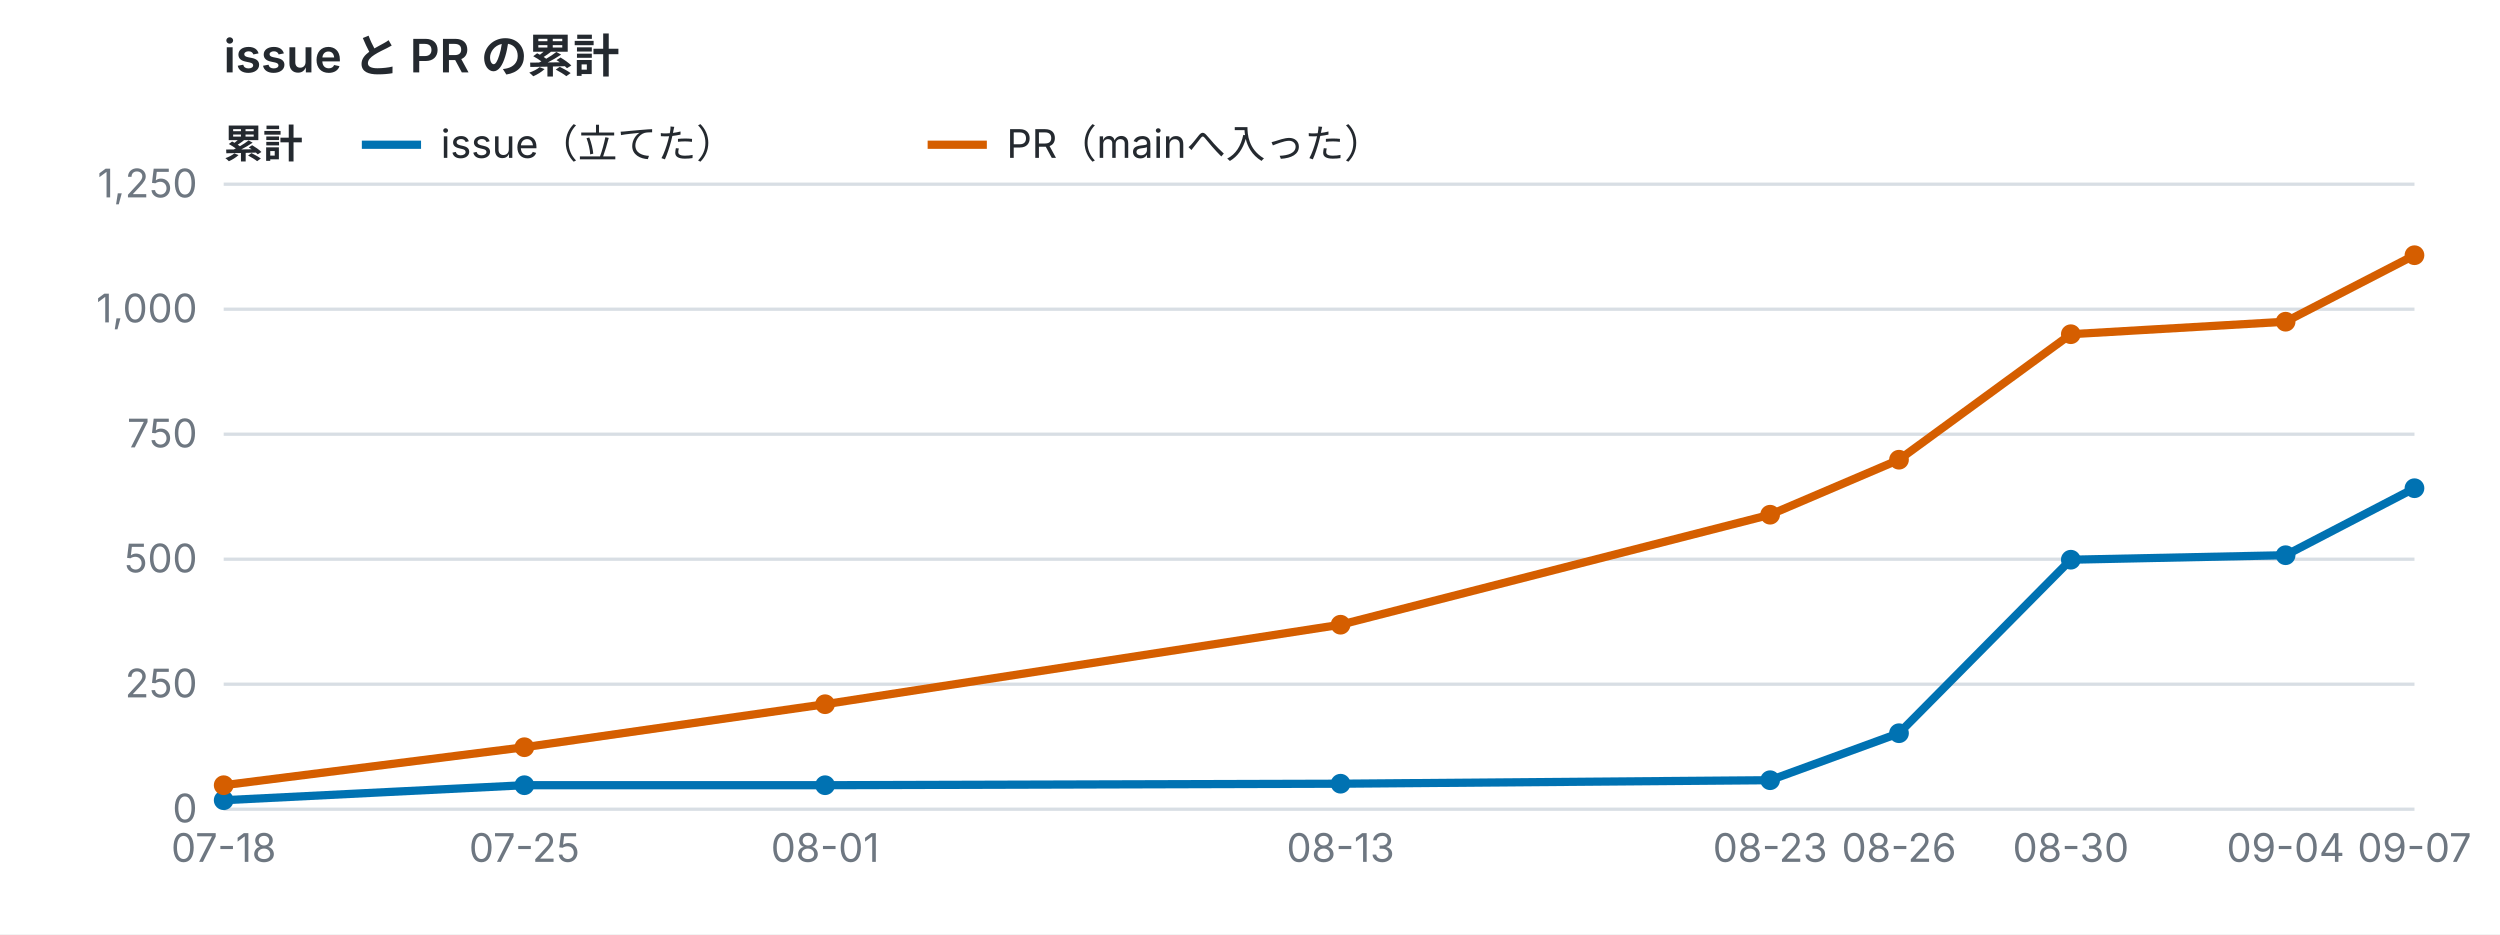
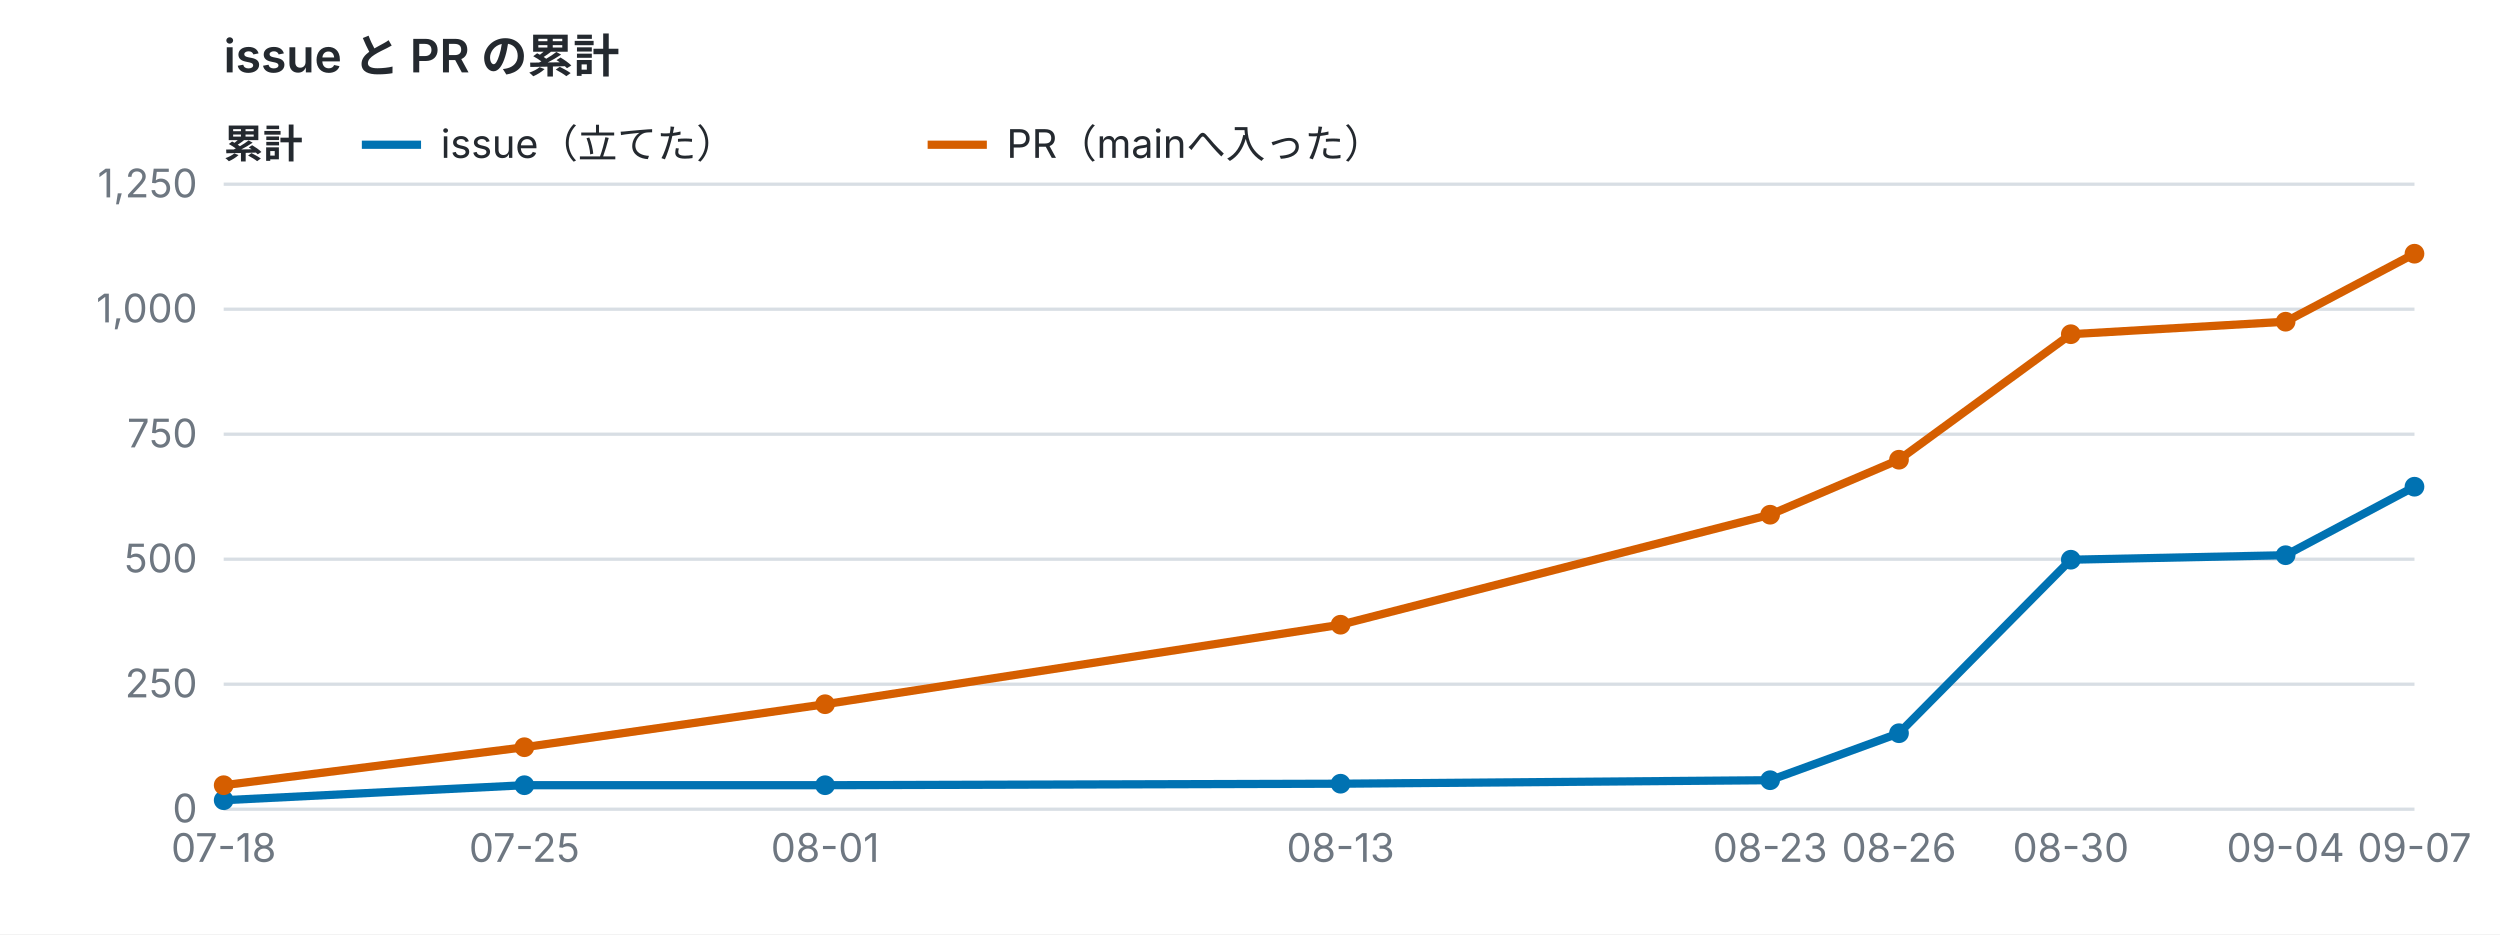
<svg xmlns="http://www.w3.org/2000/svg" width="760" height="284" viewBox="0 0 760 284" font-family="system-ui, -apple-system, 'Segoe UI', 'Hiragino Sans', 'Noto Sans JP', sans-serif" font-size="12">
  <rect width="760" height="284" fill="#ffffff" />
  <text x="68" y="22" font-size="14" font-weight="600" fill="#24292f">issue と PR の累計</text>
  <line x1="68" y1="246" x2="734" y2="246" stroke="#d8dee4" />
  <text x="60" y="250" text-anchor="end" fill="#6e7781">0</text>
  <line x1="68" y1="208" x2="734" y2="208" stroke="#d8dee4" />
  <text x="60" y="212" text-anchor="end" fill="#6e7781">250</text>
  <line x1="68" y1="170" x2="734" y2="170" stroke="#d8dee4" />
  <text x="60" y="174" text-anchor="end" fill="#6e7781">500</text>
  <line x1="68" y1="132" x2="734" y2="132" stroke="#d8dee4" />
  <text x="60" y="136" text-anchor="end" fill="#6e7781">750</text>
  <line x1="68" y1="94" x2="734" y2="94" stroke="#d8dee4" />
  <text x="60" y="98" text-anchor="end" fill="#6e7781">1,000</text>
  <line x1="68" y1="56" x2="734" y2="56" stroke="#d8dee4" />
  <text x="60" y="60" text-anchor="end" fill="#6e7781">1,250</text>
  <text x="68" y="48" fill="#24292f" font-weight="600">累計</text>
  <line x1="110" y1="44" x2="128" y2="44" stroke="#0072B2" stroke-width="2.5" />
  <text x="134" y="48" fill="#24292f">issue（立てた）</text>
-   <polyline points="68,243.264 159.412,238.704 250.824,238.704 407.529,238.248 538.118,237.184 577.294,222.896 629.529,170.152 694.824,168.784 734,148.416" fill="none" stroke="#0072B2" stroke-width="2.5" stroke-linejoin="round" />
+   <polyline points="68,243.264 159.412,238.704 250.824,238.704 407.529,238.248 538.118,237.184 577.294,222.896 629.529,170.152 694.824,168.784 734,147.96" fill="none" stroke="#0072B2" stroke-width="2.5" stroke-linejoin="round" />
  <circle cx="68" cy="243.264" r="3" fill="#0072B2" />
  <circle cx="159.412" cy="238.704" r="3" fill="#0072B2" />
  <circle cx="250.824" cy="238.704" r="3" fill="#0072B2" />
  <circle cx="407.529" cy="238.248" r="3" fill="#0072B2" />
  <circle cx="538.118" cy="237.184" r="3" fill="#0072B2" />
  <circle cx="577.294" cy="222.896" r="3" fill="#0072B2" />
  <circle cx="629.529" cy="170.152" r="3" fill="#0072B2" />
  <circle cx="694.824" cy="168.784" r="3" fill="#0072B2" />
-   <circle cx="734" cy="148.416" r="3" fill="#0072B2" />
+   <circle cx="734" cy="147.96" r="3" fill="#0072B2" />
  <line x1="282" y1="44" x2="300" y2="44" stroke="#D55E00" stroke-width="2.5" />
  <text x="306" y="48" fill="#24292f">PR（mainへ入った）</text>
-   <polyline points="68,238.704 159.412,227.152 250.824,214.08 407.529,189.912 538.118,156.472 577.294,139.752 629.529,101.6 694.824,97.8 734,77.584" fill="none" stroke="#D55E00" stroke-width="2.5" stroke-linejoin="round" />
+   <polyline points="68,238.704 159.412,227.152 250.824,214.08 407.529,189.912 538.118,156.472 577.294,139.752 629.529,101.6 694.824,97.8 734,77.128" fill="none" stroke="#D55E00" stroke-width="2.5" stroke-linejoin="round" />
  <circle cx="68" cy="238.704" r="3" fill="#D55E00" />
  <circle cx="159.412" cy="227.152" r="3" fill="#D55E00" />
  <circle cx="250.824" cy="214.08" r="3" fill="#D55E00" />
  <circle cx="407.529" cy="189.912" r="3" fill="#D55E00" />
  <circle cx="538.118" cy="156.472" r="3" fill="#D55E00" />
  <circle cx="577.294" cy="139.752" r="3" fill="#D55E00" />
  <circle cx="629.529" cy="101.6" r="3" fill="#D55E00" />
  <circle cx="694.824" cy="97.8" r="3" fill="#D55E00" />
-   <circle cx="734" cy="77.584" r="3" fill="#D55E00" />
+   <circle cx="734" cy="77.128" r="3" fill="#D55E00" />
  <text x="68" y="262" text-anchor="middle" fill="#6e7781">07-18</text>
  <text x="159.412" y="262" text-anchor="middle" fill="#6e7781">07-25</text>
  <text x="250.824" y="262" text-anchor="middle" fill="#6e7781">08-01</text>
  <text x="407.529" y="262" text-anchor="middle" fill="#6e7781">08-13</text>
  <text x="538.118" y="262" text-anchor="middle" fill="#6e7781">08-23</text>
  <text x="577.294" y="262" text-anchor="middle" fill="#6e7781">08-26</text>
  <text x="629.529" y="262" text-anchor="middle" fill="#6e7781">08-30</text>
  <text x="694.824" y="262" text-anchor="middle" fill="#6e7781">09-04</text>
  <text x="734" y="262" text-anchor="middle" fill="#6e7781">09-07</text>
</svg>
